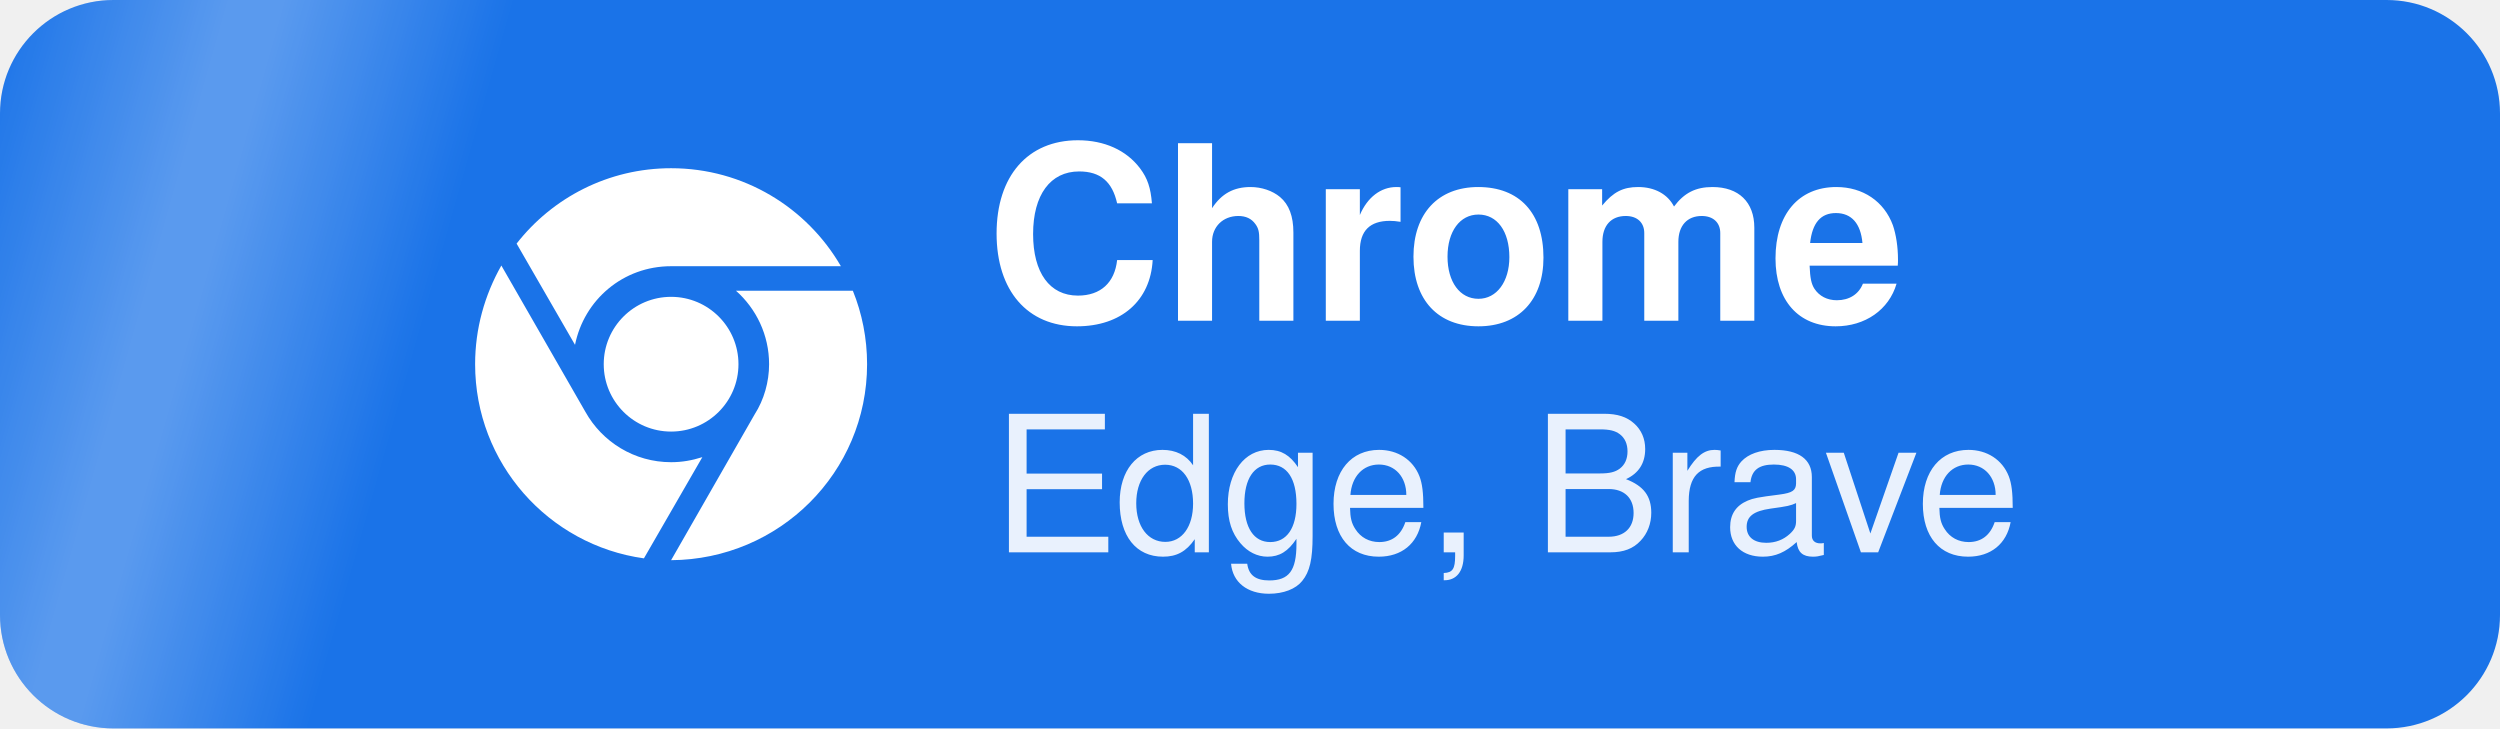
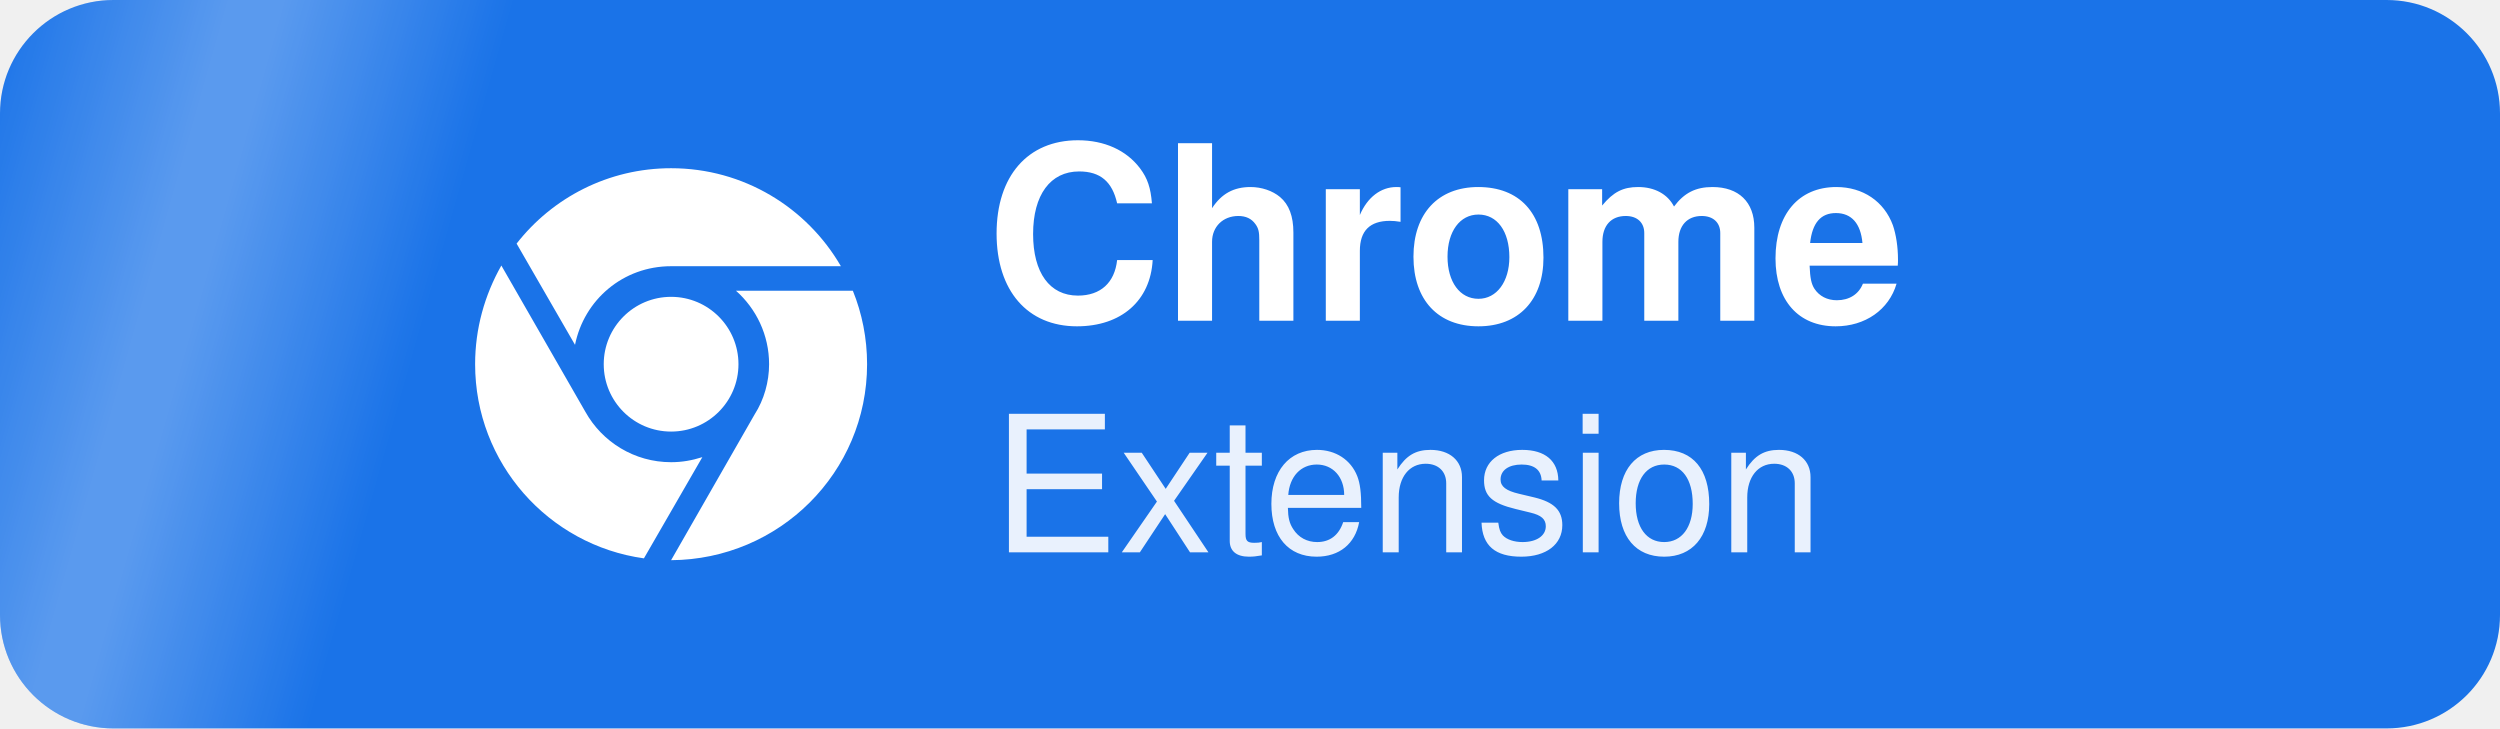
- <svg xmlns="http://www.w3.org/2000/svg" viewBox="0 0 841.9 245.3" width="841.9" height="245.3" role="img" aria-label="Download the extension for Chrome, Edge, Brave and Opera">
+ <svg xmlns="http://www.w3.org/2000/svg" viewBox="0 0 841.9 245.3" width="841.9" height="245.3" role="img" aria-label="Install the extension for Chrome">
  <defs>
    <clipPath id="edge">
      <path d="M38.2,0 H803.7 A38.2,38.2 0 0 1 841.9,38.2 V207.1 A38.2,38.2 0 0 1 803.7,245.3 H38.2 A38.2,38.2 0 0 1 0,207.1 V38.2 A38.2,38.2 0 0 1 38.2,0 Z" />
    </clipPath>
    <linearGradient id="sheen" x1="0" y1="0" x2="1" y2="0">
      <stop offset="0" stop-color="#fff" stop-opacity="0" />
      <stop offset="0.45" stop-color="#fff" stop-opacity="0.28" />
      <stop offset="0.55" stop-color="#fff" stop-opacity="0.28" />
      <stop offset="1" stop-color="#fff" stop-opacity="0" />
    </linearGradient>
  </defs>
  <style>
    @keyframes pass {
      0%       { transform: translateX(-278.4px); }
-       9.23%   { transform: translateX(1120.3px); }
+       7.44%   { transform: translateX(1120.3px); }
      100%     { transform: translateX(1120.3px); }
    }
-     .band { animation: pass 11.515s linear 6.930s infinite backwards; }
+     .band { animation: pass 14.286s linear 6.930s infinite backwards; }
    @media (prefers-reduced-motion: reduce) {
      .band { animation: none; opacity: 0; }
    }
  </style>
  <path d="M38.2,0 H803.7 A38.2,38.2 0 0 1 841.9,38.2 V207.1 A38.2,38.2 0 0 1 803.7,245.3 H38.2 A38.2,38.2 0 0 1 0,207.1 V38.2 A38.2,38.2 0 0 1 38.2,0 Z" fill="#1a73e8" />
  <g transform="translate(160.0 56.65) scale(0.25781)" fill="#ffffff">
    <path d="M0 256C0 209.4 12.47 165.6 34.27 127.1L144.1 318.3C166 357.5 207.9 384 256 384C270.3 384 283.1 381.7 296.8 377.4L220.5 509.6C95.9 492.3 0 385.3 0 256zM365.1 321.6C377.4 302.4 384 279.1 384 256C384 217.8 367.2 183.5 340.7 160H493.4C505.4 189.6 512 222.1 512 256C512 397.4 397.4 511.1 256 512L365.1 321.6zM477.8 128H256C193.1 128 142.3 172.1 130.5 230.7L54.19 98.47C101 38.53 174 0 256 0C350.8 0 433.5 51.48 477.8 128V128zM168 256C168 207.4 207.4 168 256 168C304.6 168 344 207.4 344 256C344 304.6 304.6 344 256 344C207.4 344 168 304.6 168 256z" />
  </g>
  <text x="332" y="108" font-family="-apple-system, BlinkMacSystemFont, 'Segoe UI', Helvetica, Arial, sans-serif" font-size="82" font-weight="700" fill="#ffffff">Chrome</text>
-   <text x="334" y="186" font-family="-apple-system, BlinkMacSystemFont, 'Segoe UI', Helvetica, Arial, sans-serif" font-size="64" font-weight="400" fill="#ffffff" fill-opacity="0.9">Edge, Brave</text>
+   <text x="334" y="186" font-family="-apple-system, BlinkMacSystemFont, 'Segoe UI', Helvetica, Arial, sans-serif" font-size="64" font-weight="400" fill="#ffffff" fill-opacity="0.9">Extension</text>
  <g clip-path="url(#edge)">
    <g class="band">
      <rect x="0" y="-60" width="173.6" height="365.3" fill="url(#sheen)" transform="skewX(-16)" />
    </g>
  </g>
</svg>
